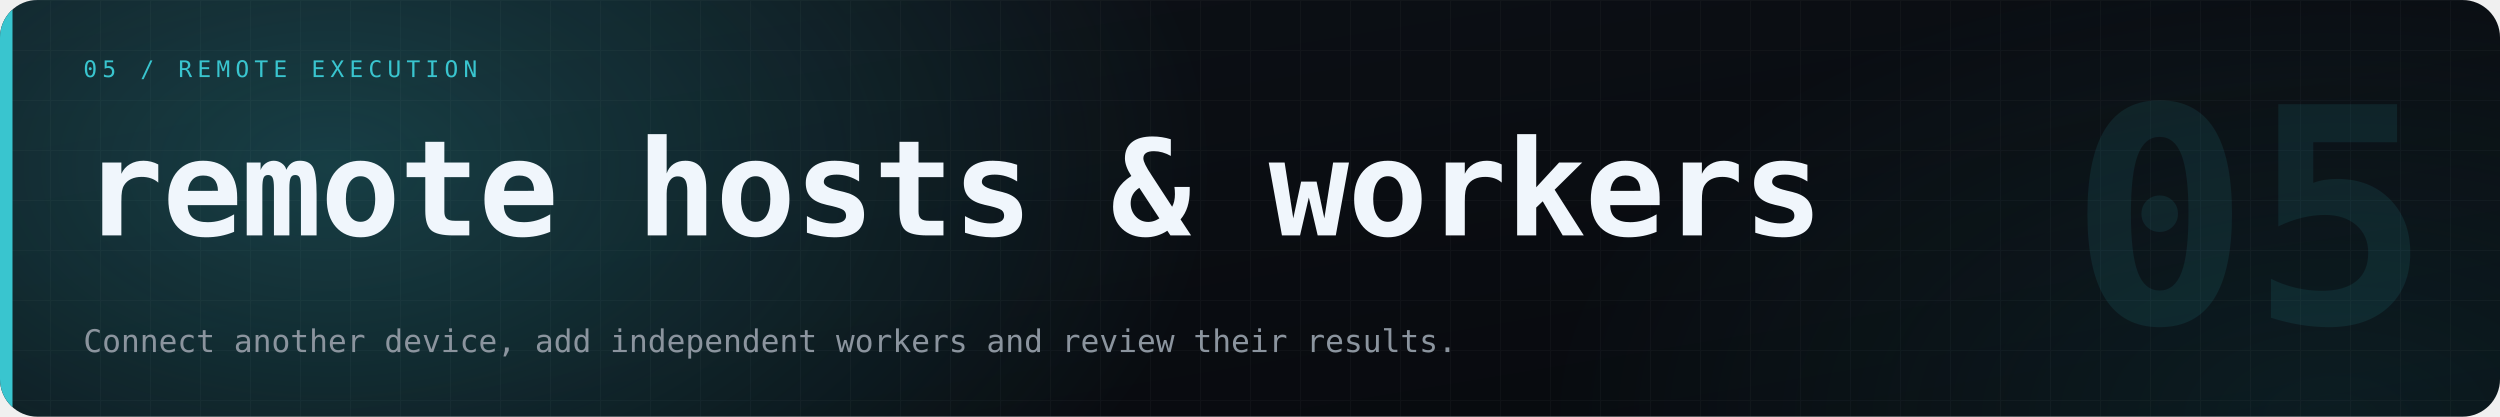
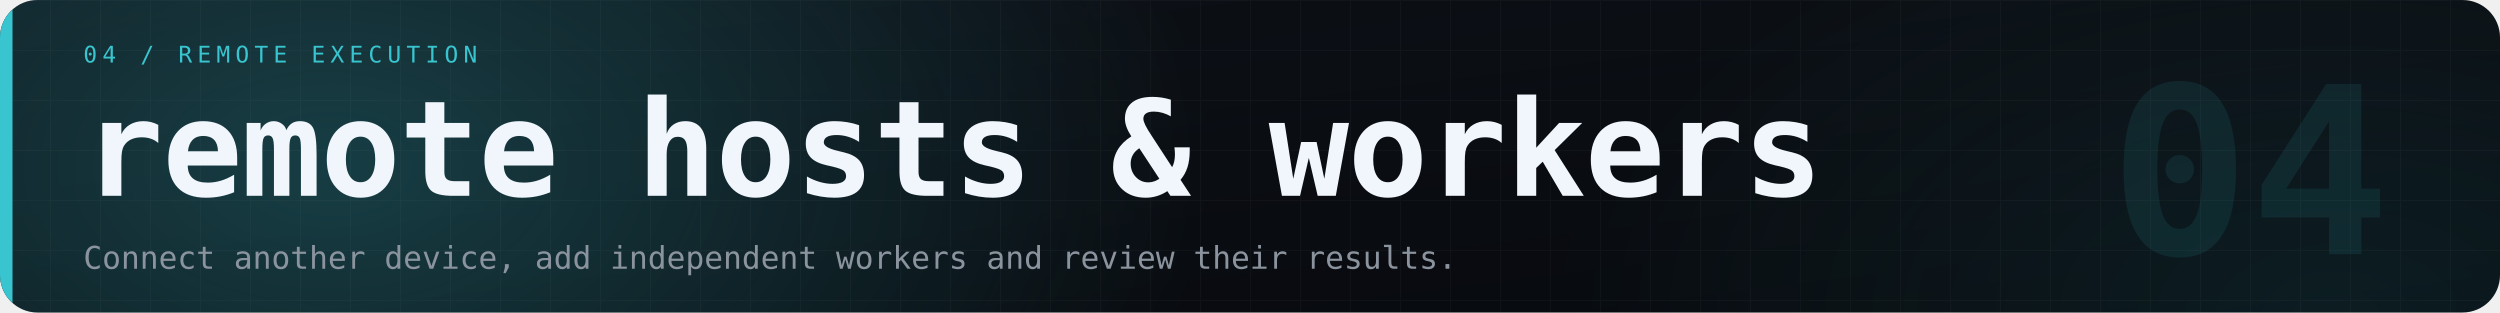
- <svg xmlns="http://www.w3.org/2000/svg" viewBox="0 0 1200 200" width="1200" height="200" role="img" aria-labelledby="t-chapter-remote-execution d-chapter-remote-execution">
+ <svg xmlns="http://www.w3.org/2000/svg" viewBox="0 0 1200 150" width="1200" height="150" role="img" aria-labelledby="t-chapter-remote-execution d-chapter-remote-execution">
  <defs>
    <linearGradient id="bg-chapter-remote-execution" x1="0" y1="0" x2="1" y2="1">
      <stop offset="0" stop-color="#0d1117" />
      <stop offset="1" stop-color="#07090d" />
    </linearGradient>
    <radialGradient id="glow-chapter-remote-execution" cx="0.5" cy="0.5" r="0.5">
      <stop offset="0" stop-color="#39c5cf" stop-opacity="0.26" />
      <stop offset="1" stop-color="#39c5cf" stop-opacity="0" />
    </radialGradient>
    <pattern id="grid-chapter-remote-execution" width="24" height="24" patternUnits="userSpaceOnUse">
      <path d="M24 0H0V24" fill="none" stroke="#ffffff" stroke-opacity="0.028" stroke-width="1" />
    </pattern>
    <marker id="arrow-chapter-remote-execution" viewBox="0 0 10 10" refX="8" refY="5" markerWidth="8" markerHeight="8" orient="auto-start-reverse">
      <path d="M0 0 L10 5 L0 10 Z" fill="#39c5cf" />
    </marker>
    <clipPath id="frame-chapter-remote-execution">
-       <rect x="0" y="0" width="1200" height="200" rx="18" />
+       <rect x="0" y="0" width="1200" height="150" rx="18" />
    </clipPath>
  </defs>
  <g clip-path="url(#frame-chapter-remote-execution)" font-family="ui-monospace, SFMono-Regular, 'JetBrains Mono', Menlo, Consolas, monospace">
-     <rect width="1200" height="200" fill="url(#bg-chapter-remote-execution)" />
-     <rect width="1200" height="200" fill="url(#grid-chapter-remote-execution)" />
+     <rect width="1200" height="150" fill="url(#bg-chapter-remote-execution)" />
+     <rect width="1200" height="150" fill="url(#grid-chapter-remote-execution)" />
    <ellipse cx="160" cy="80" rx="420" ry="260" fill="url(#glow-chapter-remote-execution)" />
-     <ellipse cx="1120" cy="200" rx="380" ry="220" fill="url(#glow-chapter-remote-execution)" opacity="0.4" />
-     <rect x="0" y="0" width="6" height="200" fill="#39c5cf" />
-     <text x="40" y="37" font-size="11" fill="#39c5cf" letter-spacing="2.5">05 / REMOTE EXECUTION</text>
-     <text x="40" y="113" font-size="64" font-weight="700" fill="#f0f6fc" letter-spacing="-0.6">remote hosts &amp; workers</text>
-     <text x="40" y="169" font-size="15" fill="#8b949e">Connect another device, add independent workers and review their results.</text>
-     <text x="1080" y="155" font-size="144" font-weight="700" fill="#39c5cf" fill-opacity="0.10" text-anchor="middle">05</text>
+     <ellipse cx="1120" cy="150" rx="380" ry="220" fill="url(#glow-chapter-remote-execution)" opacity="0.4" />
+     <rect x="0" y="0" width="6" height="150" fill="#39c5cf" />
+     <text x="40" y="30" font-size="11" fill="#39c5cf" letter-spacing="2.5">04 / REMOTE EXECUTION</text>
+     <text x="40" y="94" font-size="64" font-weight="700" fill="#f0f6fc" letter-spacing="-0.6">remote hosts &amp; workers</text>
+     <text x="40" y="129" font-size="15" fill="#8b949e">Connect another device, add independent workers and review their results.</text>
+     <text x="1080" y="122" font-size="112" font-weight="700" fill="#39c5cf" fill-opacity="0.10" text-anchor="middle">04</text>
  </g>
</svg>
